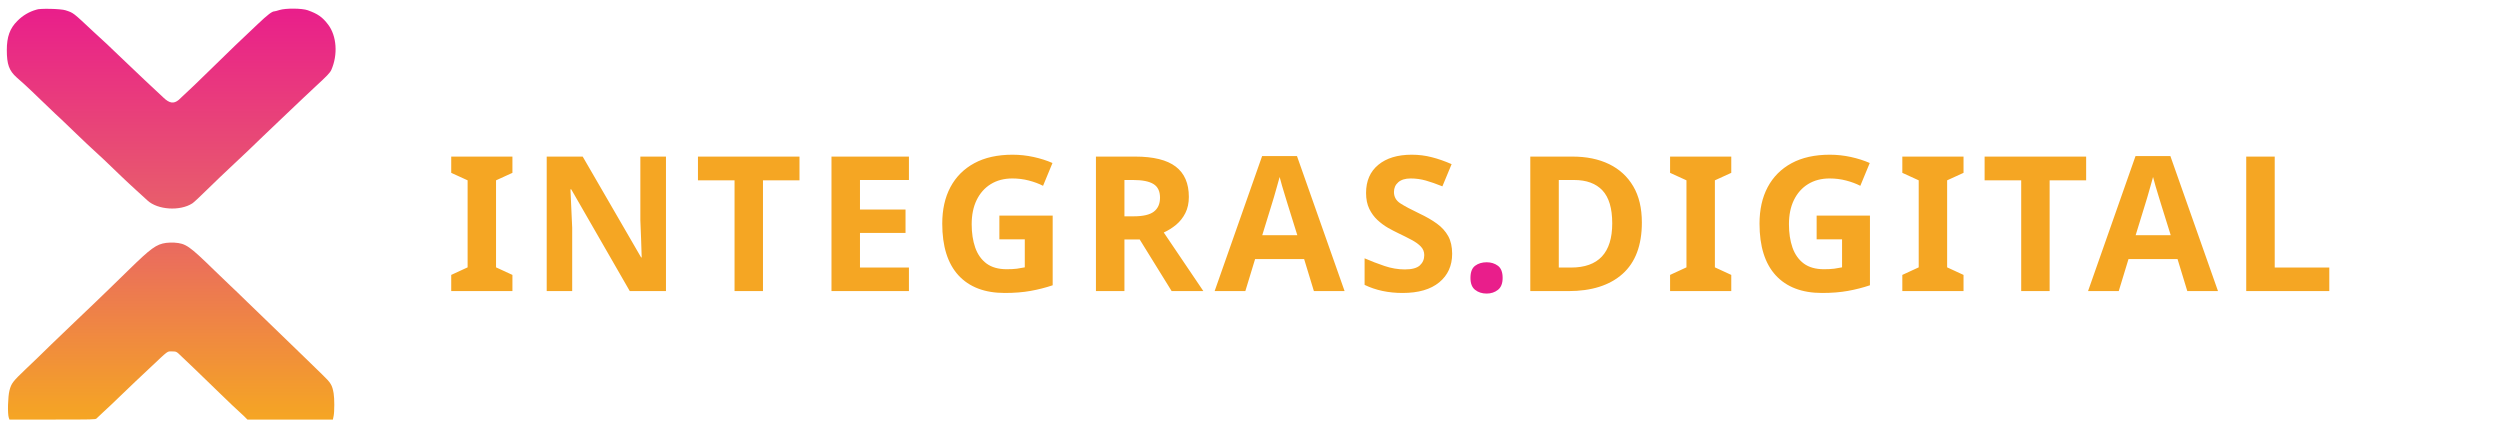
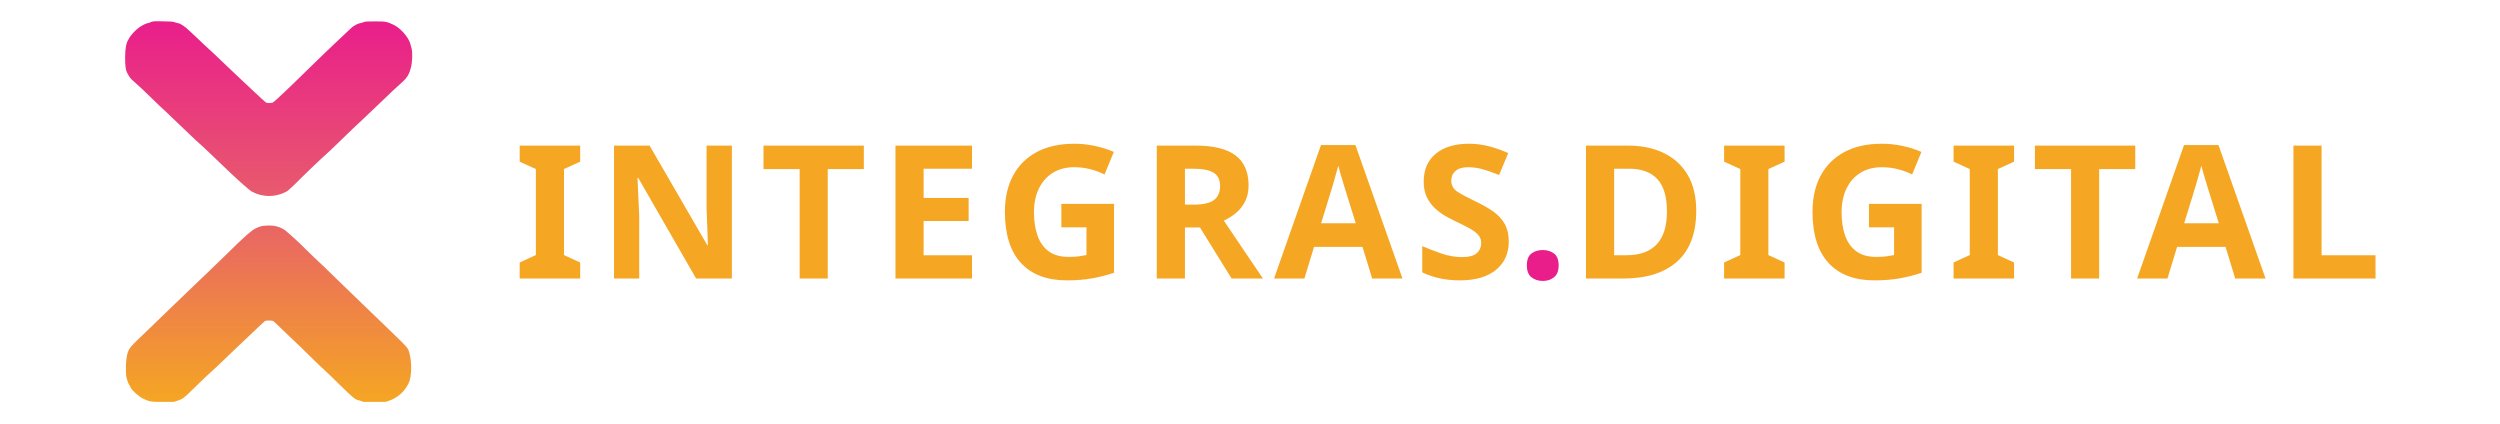
- <svg xmlns="http://www.w3.org/2000/svg" viewBox="0 0 584 100" width="584" height="100">
+ <svg xmlns="http://www.w3.org/2000/svg" viewBox="0 0 591 100" width="591" height="100">
  <defs>
    <linearGradient id="ig-h-grad" x1="0.5" y1="0" x2="0.5" y2="1">
      <stop offset="0%" stop-color="#E91E8B" />
      <stop offset="50%" stop-color="#E8606A" />
      <stop offset="100%" stop-color="#F5A623" />
    </linearGradient>
  </defs>
-   <svg x="0" y="0" width="80" height="100" viewBox="124.2 55.6 542.7 677.4" preserveAspectRatio="xMidYMid meet">
-     <path fill="url(#ig-h-grad)" fill-rule="evenodd" d="M182 70.4a67.3 67.3 0 0 0-30.2 17.8c-12 11.8-16.8 25.3-16.8 46.2 0 22.8 3.6 32.7 15.7 43.5l12.8 11.4c4.4 4 15.2 14.2 24 22.8s19.6 19 24 23c9.8 9 7 6.4 32.6 31 11.8 11.3 23.4 22.4 25.9 24.5 7.2 6.3 29.3 27.2 46 43.5 5.8 5.6 17 16.1 25 23.3l17 15.5c16.1 14.8 51.4 17.1 71 4.5 2-1.2 12.3-10.8 23-21.4s28.5-27.5 39.5-37.8 22.5-21 25.6-24.1l24-23.1 29.9-28.5c26.3-25.1 47-44.6 53.5-50.6 17.7-16.2 22.8-21.6 24.7-25.9 10.7-24.2 8.6-54-5-71.9-9-11.9-16.3-17-32.2-22.7-9-3.3-35.2-3.5-45-.4-3.4 1.1-6.8 2-7.4 2-4.2 0-10.4 4.6-28 21.3-28.2 26.5-41.3 39.1-75.1 72.2a2092 2092 0 0 1-49.2 47c-7.8 6.4-14.6 5.4-24.1-3.7L353.5 182c-12.6-11.8-30-28.3-38.5-36.6s-18.4-17.7-22-21L273 106c-34-31.8-32-30.3-45-34.6-7.3-2.5-42-3.2-46-1M387.5 440c-15.5 2.1-24.2 8.4-60 43.5l-30 29.2-23 22.2c-6 5.9-20.7 19.8-32.5 31l-36.5 35c-21.1 20.7-21.1 20.6-40.8 39.4-20.5 19.6-22.5 22.2-25.5 33.7-2.5 9.6-3.2 36.8-1.1 42.9l1.1 3.1h68.2c63.7 0 68.3-.1 69.7-1.7.9-1 6.2-6 12-11.3 5.7-5.2 16.5-15.3 23.9-22.6 13.8-13.4 16.7-16.1 26.1-25l23.4-22c29.4-27.7 26.4-25.4 34.1-25.4 6 0 7 .3 10.3 3.2 3.8 3.3 40.9 39 67.6 65a1330 1330 0 0 0 36 34l5.8 5.8h135.4l1.2-5.7c1.4-7 1.4-28 0-35.9-2.3-13.3-4.3-16.5-18.4-30.1l-29-28.2c-34.6-33.6-50.5-49-61-59-6-5.7-19.1-18.3-29-28s-21.8-21.2-26.5-25.5-16-15.2-25-24c-40.2-39.2-45.2-42.7-63.5-44a78 78 0 0 0-13 .4" />
+   <svg x="29.55" y="5" width="67.9" height="90" viewBox="75.68 66.88 716.32 949.52" preserveAspectRatio="xMidYMid meet">
+     <path fill="url(#ig-h-grad)" fill-rule="evenodd" d="M140 69.4c-3 1.4-6.6 2.5-8 2.6-2.7 0-11 4.1-20 9.8a106 106 0 0 0-24.5 25L84 113c-5.5 8.7-8 22.3-8 44.1 0 22.3 1.2 31.5 5.1 38.8 6 11 7.9 13.7 14 19.1a668 668 0 0 1 21.2 19.1c5 4.6 18.4 17.5 29.7 28.6a947 947 0 0 0 32.5 30.8l55 52.6a948 948 0 0 0 36 33.4l16 15c7.7 7.2 21.4 20.3 30.5 29.2 33 32.2 69.1 64.7 76.2 68.4a90 90 0 0 0 85.6.1q5.3-2.6 22-19a2414 2414 0 0 1 89.7-85.6c1.7-1.8 47.2-45.6 54.2-52.3l16.5-15.5 27.8-26.3 33-31.5 22.5-21.5 11.6-10.5c24.2-21.4 28-26.6 33.5-46.8 3.8-13.8 4.7-38.6 1.6-48.9l-2.6-9.7c-3.9-16.7-24.5-40.5-42.6-48.9-16.6-7.7-19.3-8.2-45.5-8.2-22.5 0-24.4.1-29.8 2.3a34 34 0 0 1-8 2.2c-3.7 0-15.9 6.5-20.9 11.2l-9.5 8.8-14.8 14-18.5 17.4a6566 6566 0 0 0-72.1 69.6c-41 40.4-77.1 74.5-81.8 77a31 31 0 0 1-16.1.2c-1.4-.5-16.3-14-33-29.8l-35-32.9c-8.3-7.6-21.4-20-38-36a1818 1818 0 0 0-49-46l-10.5-10-12.6-11.9-13.4-12.5C225.1 80 212.8 72 207.8 72c-.8 0-4.1-1-7.4-2.1-5.3-2-8.4-2.2-30.4-2.6-24.3-.3-24.5-.3-30 2.1m284.3 507.7a50 50 0 0 0-20.1 5.4c-9.8 3.2-29.4 20.3-75.7 66.1-12.1 12-30.3 29.6-40.5 39.3L257.5 717 220 753l-52.5 50.5L136 834c-50.5 48.2-50 47.6-54.6 63.6-4.2 14.8-4.8 52.3-1 62.4l3.2 8.9c.4 1.3 1.8 3.9 3.1 5.8s2.4 4 2.4 4.4c0 5 21 24.4 32 29.5 16 7.4 18.9 7.9 49 7.9h27.5l9-3c13-4.1 16.6-7 40-30.2 11.6-11.4 25.8-25.1 31.5-30.4a1798 1798 0 0 0 49.6-46.3c5.6-5.6 16.4-16 24-23.1l22.8-21.5c35-33.4 48-45.6 50-47 3-2.1 18.3-2 21.5.2 1.3.9 9.4 8.5 18 17s20.8 20 27.1 26c13 12 27.3 25.8 53.5 51.7 9.9 9.8 21.8 21.1 26.5 25.2s22.9 21.6 40.5 39c32.6 32.1 38.4 36.8 46.7 38.3 2 .4 5.9 1.6 8.5 2.8 4.6 2 6.1 2.2 30.8 2l26-.1 9.3-3a85 85 0 0 0 50.1-44c8.4-16.6 8.5-58.6.3-81-3-8-6.9-12.3-37.4-41.6-37.5-36-60.8-58.4-79.8-77-11.8-11.7-24.9-24.3-29-28s-18-17.3-31-30-27.5-27-32.5-31.6c-21.9-20.5-30.1-28.4-47.5-45.4a758 758 0 0 0-51.9-47.7 67 67 0 0 0-26.1-10.3 94 94 0 0 0-23.7-.4" />
  </svg>
-   <text x="104" y="68" font-family="'Plus Jakarta Sans', system-ui, sans-serif" font-weight="700" font-size="44" letter-spacing="0.06em" fill="#F5A623">INTEGRAS<tspan fill="#E91E8B">.</tspan>DIGITAL</text>
+   <text x="121.45" y="65.84" font-family="'Plus Jakarta Sans', system-ui, sans-serif" font-weight="700" font-size="44" letter-spacing="0.06em" fill="#F5A623">INTEGRAS<tspan fill="#E91E8B">.</tspan>DIGITAL</text>
</svg>
